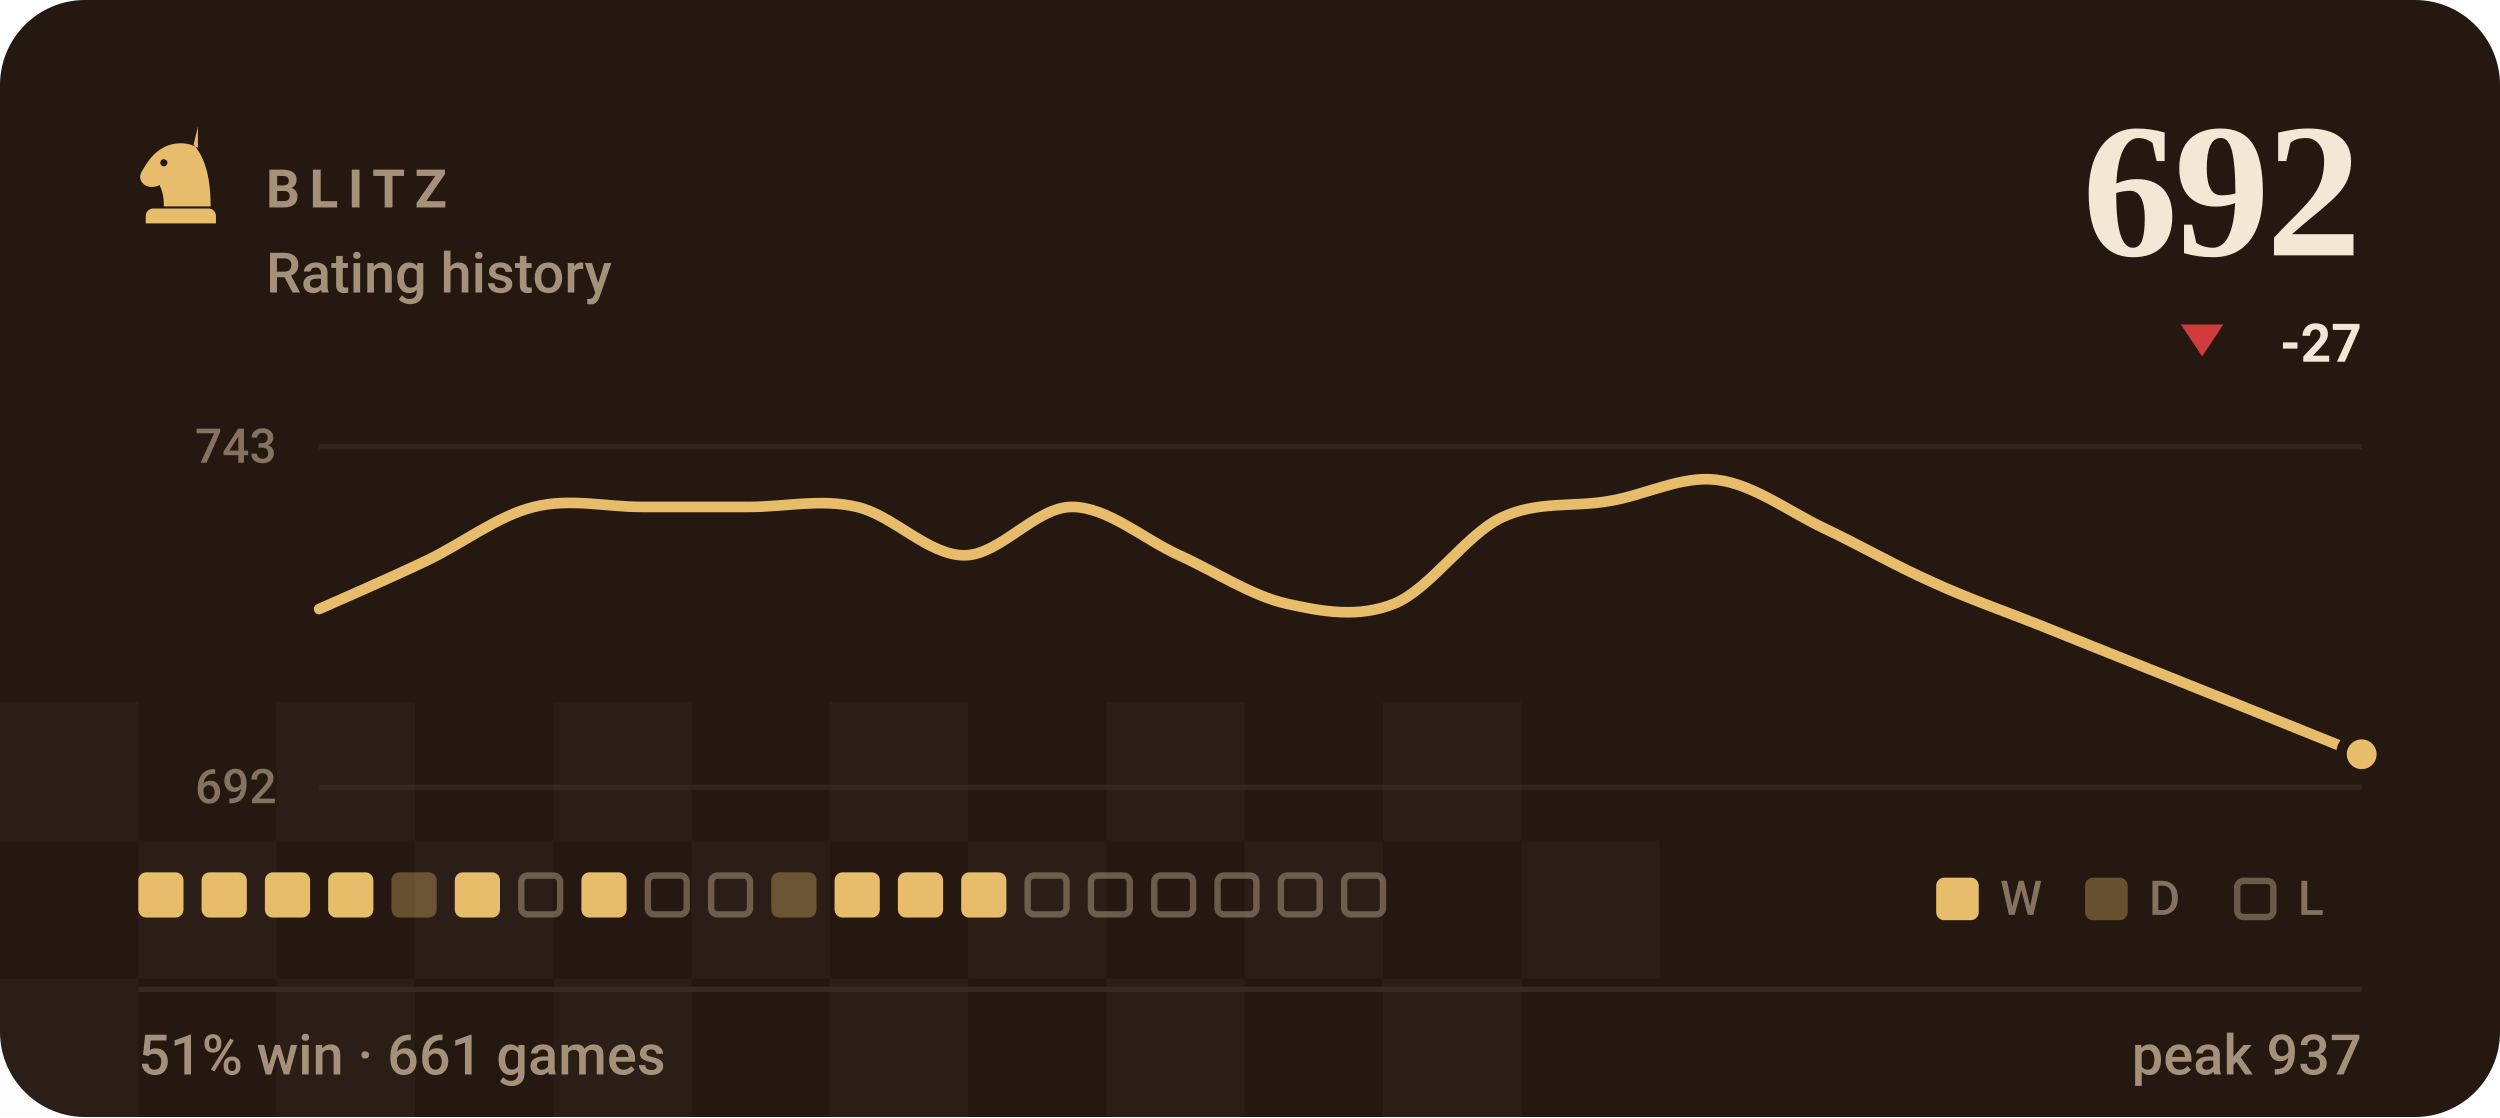
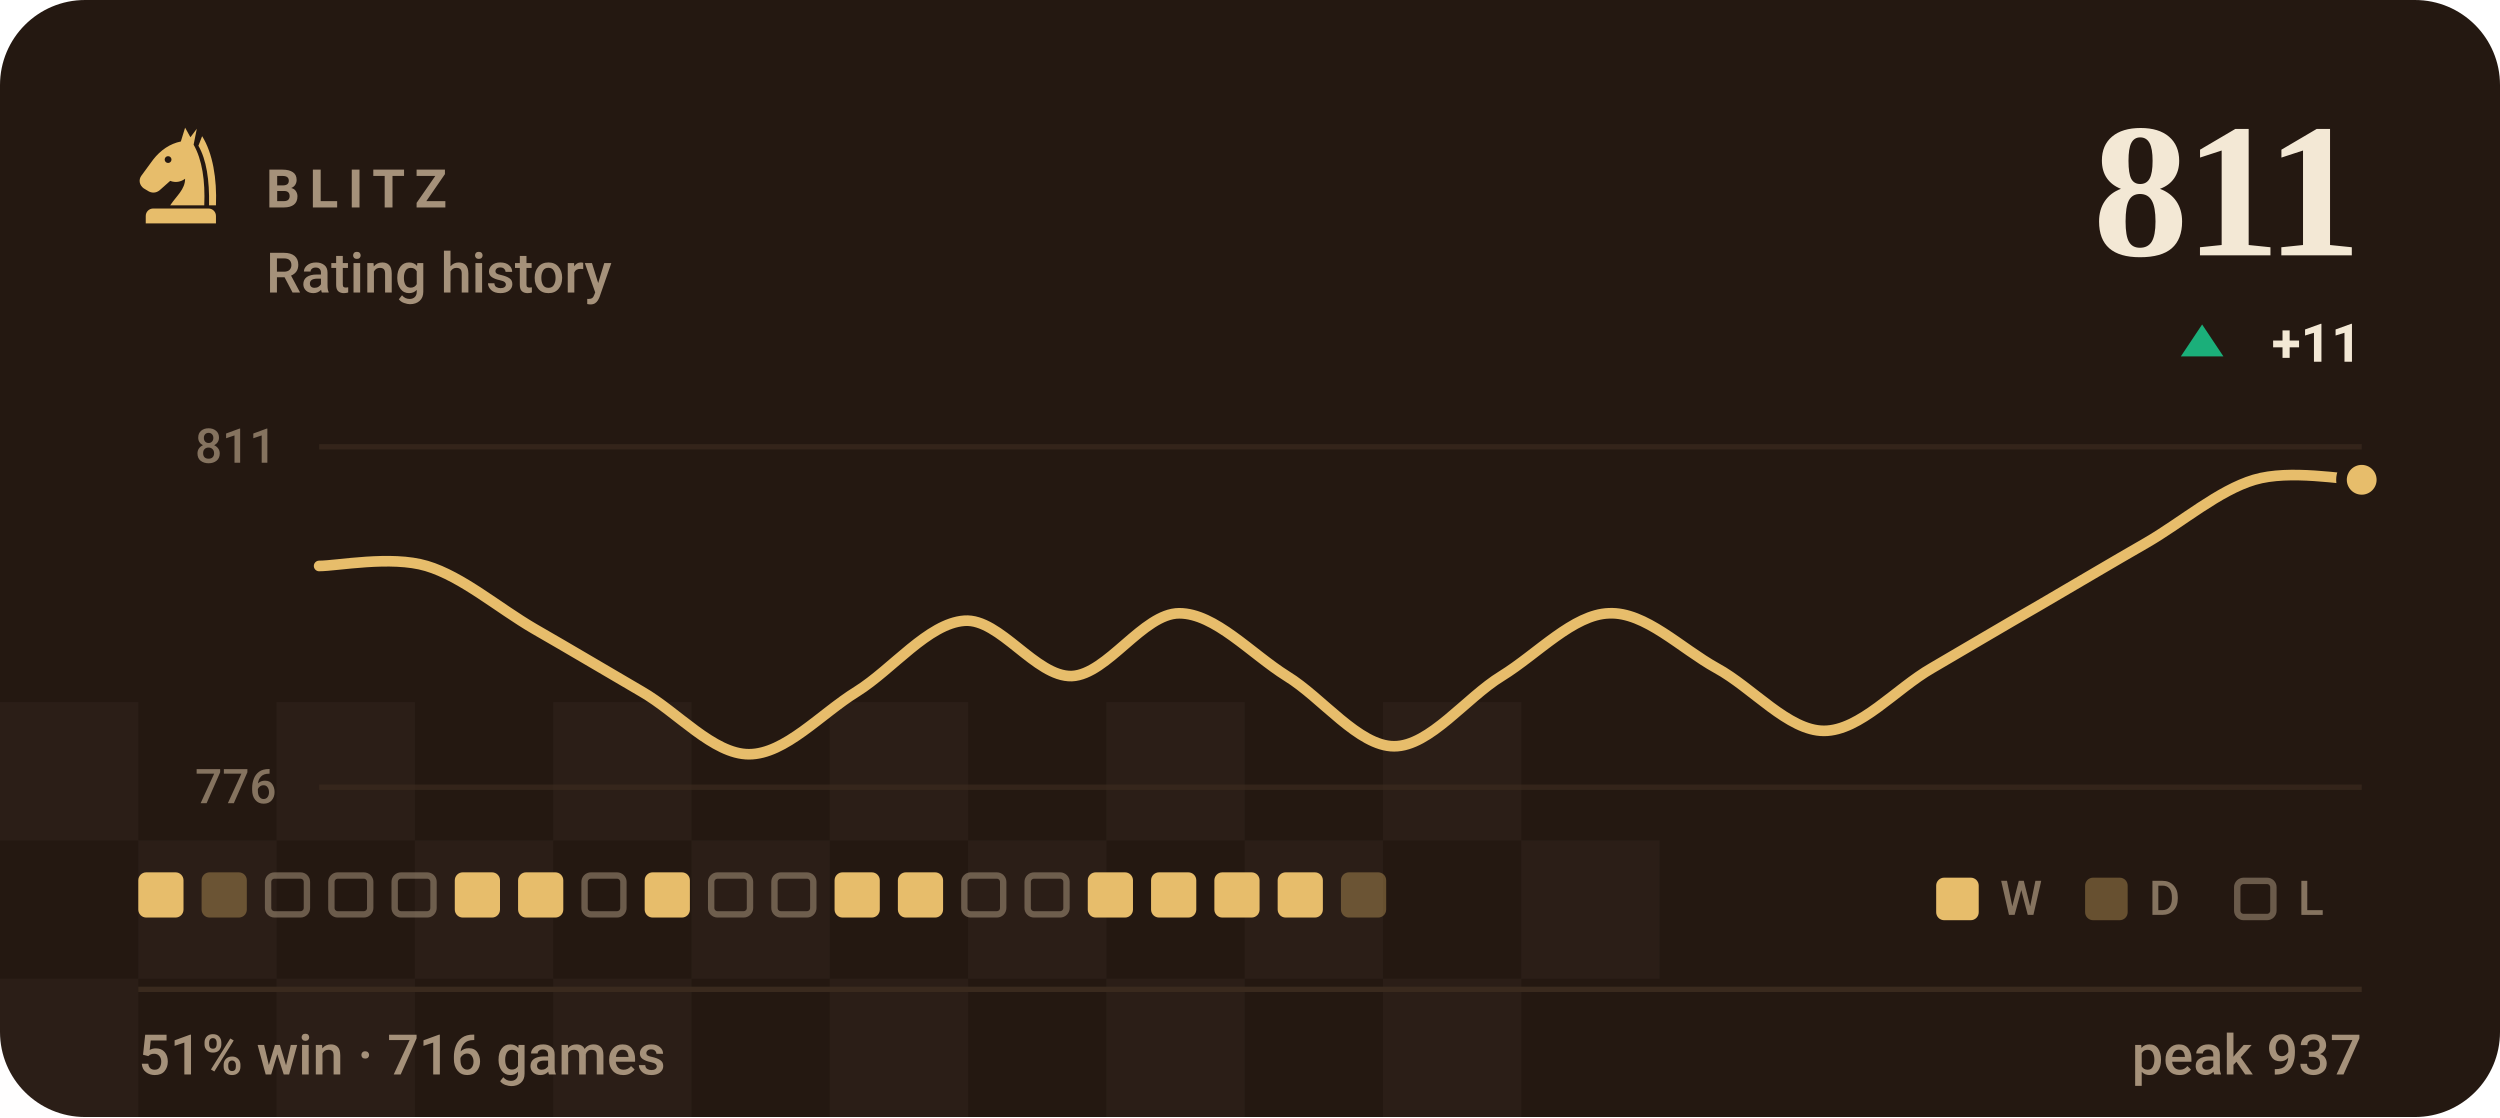
- <svg xmlns="http://www.w3.org/2000/svg" viewBox="0 0 470 210" width="470" height="210" role="img" aria-label="BLITZ rating history, currently 692, 51% win rate over 661 games">
+ <svg xmlns="http://www.w3.org/2000/svg" viewBox="0 0 470 210" width="470" height="210" role="img" aria-label="BLITZ rating history, currently 811, 51% win rate over 716 games">
  <style>svg{font-family:-apple-system,BlinkMacSystemFont,'Segoe UI',Roboto,'Helvetica Neue',Arial,sans-serif}text{fill:#f3e8d5;white-space:pre}.bg{fill:#241811}.acc{fill:#e7bd6b}.win{fill:#1baf7a}.draw{fill:#8b8f96}.loss{fill:#d03b3b}.lbl{font-size:10px;font-weight:600;letter-spacing:.18em;fill:#a5917a}.cap{font-size:10.5px;font-weight:500;fill:#a5917a}.num{font-family:Georgia,'Times New Roman',Times,serif;font-weight:700;letter-spacing:-.02em}.tick{font-size:9px;font-weight:500;fill:#a5917a;opacity:.75}.dl{font-size:10px;font-weight:600}.rule{stroke:#3a2a1e;stroke-width:1;fill:none}.grid{stroke:#3a2a1e;stroke-width:1;fill:none;opacity:.7}.ln{fill:none;stroke:#e7bd6b;stroke-width:2;stroke-linecap:round;stroke-linejoin:round}.ring{stroke:#241811;stroke-width:2}.hollow{fill:none;stroke-width:1.5}.sq{fill:#f3e8d5;opacity:.035}</style>
  <rect class="bg" width="470" height="210" rx="16" />
  <rect class="sq" x="0" y="132" width="26" height="26" />
  <rect class="sq" x="52" y="132" width="26" height="26" />
  <rect class="sq" x="104" y="132" width="26" height="26" />
  <rect class="sq" x="156" y="132" width="26" height="26" />
  <rect class="sq" x="208" y="132" width="26" height="26" />
  <rect class="sq" x="260" y="132" width="26" height="26" />
  <rect class="sq" x="26" y="158" width="26" height="26" />
  <rect class="sq" x="78" y="158" width="26" height="26" />
  <rect class="sq" x="130" y="158" width="26" height="26" />
  <rect class="sq" x="182" y="158" width="26" height="26" />
  <rect class="sq" x="234" y="158" width="26" height="26" />
  <rect class="sq" x="286" y="158" width="26" height="26" />
  <rect class="sq" x="0" y="184" width="26" height="26" />
  <rect class="sq" x="52" y="184" width="26" height="26" />
  <rect class="sq" x="104" y="184" width="26" height="26" />
  <rect class="sq" x="156" y="184" width="26" height="26" />
  <rect class="sq" x="208" y="184" width="26" height="26" />
  <rect class="sq" x="260" y="184" width="26" height="26" />
  <g class="acc" transform="translate(24.0,22.8) scale(0.2)">
-     <path fill-rule="evenodd" d="M66 5l-4 17c9 10 16 27 16 58H34c0-8-1-14-4-20-6 3-13 2-16-2-3-3-3-8 0-12 3-5 6-10 10-14 6-6 13-10 21-11 7-1 14 0 21 4zM37.4 39a3.4 3.4 0 1 0-6.8 0 3.4 3.4 0 1 0 6.8 0zM24 82h52c3.9 0 7 3.1 7 7v7H17v-7c0-3.9 3.1-7 7-7z" />
+     <path fill-rule="evenodd" d="M54 6L50 19C40 21 31 27 24 36L13 51C10 55 11 60 15 63L20 66C24 68 28 67 31 64L40 56C45 58 50 57 54 54C54 64 46 70 40 79H72C73 56 70 36 62 22L65 7L59 15zM41.2 36a3.2 3.2 0 1 0-6.4 0 3.2 3.2 0 1 0 6.4 0z" />
+     <path d="M70 14C80 30 84 54 83 79H76.5C77 55 74 36 66.5 23z" />
+     <path d="M24 82h52a7 7 0 0 1 7 7v7H17v-7a7 7 0 0 1 7-7z" />
  </g>
  <text class="lbl" x="50" y="39">BLITZ</text>
  <text class="cap" x="50" y="55">Rating history</text>
-   <text class="num" x="444" y="48" text-anchor="end" style="font-size:36px">692</text>
-   <path fill="#d03b3b" d="M414 67L418 61H410Z" />
-   <text class="dl" x="444" y="68" text-anchor="end" fill="#d03b3b">-27</text>
+   <text class="num" x="444" y="48" text-anchor="end" style="font-size:36px">811</text>
+   <path fill="#1baf7a" d="M414 61L418 67H410Z" />
+   <text class="dl" x="444" y="68" text-anchor="end" fill="#1baf7a">+11</text>
  <line class="grid" x1="60" y1="84" x2="444" y2="84" />
  <line class="grid" x1="60" y1="148" x2="444" y2="148" />
-   <text class="tick" x="52" y="87" text-anchor="end">743</text>
-   <text class="tick" x="52" y="151" text-anchor="end">692</text>
-   <path class="ln" d="M60.0 114.5C63.4 113.0 73.5 108.6 80.2 105.4C86.9 102.2 93.7 96.9 100.4 95.3C107.2 93.6 113.9 95.3 120.6 95.3C127.4 95.3 134.1 95.3 140.8 95.3C147.6 95.3 154.3 93.7 161.1 95.3C167.8 96.8 174.5 104.4 181.3 104.4C188.0 104.4 194.7 95.3 201.5 95.3C208.2 95.3 214.9 101.3 221.7 104.4C228.4 107.4 235.2 112.0 241.9 113.5C248.6 115.0 255.4 116.2 262.1 113.5C268.8 110.8 275.6 100.5 282.3 97.3C289.1 94.1 295.8 95.4 302.5 94.2C309.3 93.1 316.0 89.4 322.7 90.2C329.5 91.0 336.2 96.1 342.9 99.3C349.7 102.5 356.4 106.4 363.2 109.4C369.9 112.5 376.6 114.8 383.4 117.5C390.1 120.2 396.8 122.9 403.6 125.6C410.3 128.3 417.1 131.0 423.8 133.7C430.5 136.4 440.6 140.5 444.0 141.8" />
-   <circle class="acc ring" cx="444.0" cy="141.8" r="3.8" />
+   <text class="tick" x="52" y="87" text-anchor="end">811</text>
+   <text class="tick" x="52" y="151" text-anchor="end">776</text>
+   <path class="ln" d="M60.0 106.4C63.4 106.4 73.5 104.4 80.2 106.4C86.9 108.4 93.7 114.3 100.4 118.2C107.2 122.1 113.9 126.1 120.6 130.0C127.4 133.9 134.1 141.8 140.8 141.8C147.6 141.8 154.3 134.2 161.1 130.0C167.8 125.8 174.5 117.2 181.3 116.7C188.0 116.2 194.7 127.3 201.5 127.1C208.2 126.8 214.9 115.3 221.7 115.3C228.4 115.3 235.2 122.9 241.9 127.1C248.6 131.2 255.4 140.3 262.1 140.3C268.8 140.3 275.6 131.2 282.3 127.1C289.1 122.9 295.8 115.5 302.5 115.3C309.3 115.0 316.0 121.9 322.7 125.6C329.5 129.3 336.2 137.4 342.9 137.4C349.7 137.4 356.4 129.5 363.2 125.6C369.9 121.7 376.6 117.7 383.4 113.8C390.1 109.9 396.8 105.9 403.6 102.0C410.3 98.1 417.1 92.2 423.8 90.2C430.5 88.2 440.6 90.2 444.0 90.2" />
+   <circle class="acc ring" cx="444.0" cy="90.2" r="3.8" />
  <rect x="26.0" y="164" width="8.5" height="8.5" rx="1.5" fill="#e7bd6b" />
-   <rect x="37.9" y="164" width="8.5" height="8.5" rx="1.5" fill="#e7bd6b" />
-   <rect x="49.8" y="164" width="8.5" height="8.5" rx="1.5" fill="#e7bd6b" />
-   <rect x="61.7" y="164" width="8.5" height="8.5" rx="1.5" fill="#e7bd6b" />
-   <rect x="73.6" y="164" width="8.5" height="8.5" rx="1.5" fill="#e7bd6b" opacity=".34" />
+   <rect x="37.9" y="164" width="8.5" height="8.5" rx="1.5" fill="#e7bd6b" opacity=".34" />
+   <rect x="50.4" y="164.6" width="7.3" height="7.3" rx="1.2" fill="none" stroke="#a5917a" stroke-width="1.2" opacity=".55" />
+   <rect x="62.3" y="164.6" width="7.3" height="7.3" rx="1.2" fill="none" stroke="#a5917a" stroke-width="1.2" opacity=".55" />
+   <rect x="74.2" y="164.6" width="7.3" height="7.3" rx="1.2" fill="none" stroke="#a5917a" stroke-width="1.2" opacity=".55" />
  <rect x="85.5" y="164" width="8.5" height="8.5" rx="1.5" fill="#e7bd6b" />
-   <rect x="98.0" y="164.6" width="7.3" height="7.3" rx="1.2" fill="none" stroke="#a5917a" stroke-width="1.2" opacity=".55" />
-   <rect x="109.3" y="164" width="8.5" height="8.5" rx="1.5" fill="#e7bd6b" />
-   <rect x="121.8" y="164.6" width="7.3" height="7.3" rx="1.2" fill="none" stroke="#a5917a" stroke-width="1.2" opacity=".55" />
+   <rect x="97.4" y="164" width="8.5" height="8.5" rx="1.5" fill="#e7bd6b" />
+   <rect x="109.9" y="164.6" width="7.3" height="7.3" rx="1.2" fill="none" stroke="#a5917a" stroke-width="1.2" opacity=".55" />
+   <rect x="121.2" y="164" width="8.5" height="8.5" rx="1.5" fill="#e7bd6b" />
  <rect x="133.7" y="164.6" width="7.3" height="7.3" rx="1.2" fill="none" stroke="#a5917a" stroke-width="1.2" opacity=".55" />
-   <rect x="145.0" y="164" width="8.5" height="8.5" rx="1.5" fill="#e7bd6b" opacity=".34" />
+   <rect x="145.6" y="164.6" width="7.3" height="7.3" rx="1.2" fill="none" stroke="#a5917a" stroke-width="1.2" opacity=".55" />
  <rect x="156.9" y="164" width="8.5" height="8.5" rx="1.5" fill="#e7bd6b" />
  <rect x="168.8" y="164" width="8.5" height="8.5" rx="1.5" fill="#e7bd6b" />
-   <rect x="180.7" y="164" width="8.5" height="8.5" rx="1.5" fill="#e7bd6b" />
+   <rect x="181.3" y="164.6" width="7.3" height="7.3" rx="1.2" fill="none" stroke="#a5917a" stroke-width="1.2" opacity=".55" />
  <rect x="193.2" y="164.6" width="7.3" height="7.3" rx="1.2" fill="none" stroke="#a5917a" stroke-width="1.2" opacity=".55" />
-   <rect x="205.1" y="164.6" width="7.3" height="7.3" rx="1.2" fill="none" stroke="#a5917a" stroke-width="1.2" opacity=".55" />
-   <rect x="217.0" y="164.6" width="7.3" height="7.3" rx="1.2" fill="none" stroke="#a5917a" stroke-width="1.2" opacity=".55" />
-   <rect x="228.9" y="164.6" width="7.3" height="7.3" rx="1.2" fill="none" stroke="#a5917a" stroke-width="1.2" opacity=".55" />
-   <rect x="240.8" y="164.6" width="7.3" height="7.3" rx="1.2" fill="none" stroke="#a5917a" stroke-width="1.2" opacity=".55" />
-   <rect x="252.7" y="164.6" width="7.3" height="7.3" rx="1.2" fill="none" stroke="#a5917a" stroke-width="1.2" opacity=".55" />
+   <rect x="204.5" y="164" width="8.5" height="8.5" rx="1.5" fill="#e7bd6b" />
+   <rect x="216.4" y="164" width="8.5" height="8.5" rx="1.5" fill="#e7bd6b" />
+   <rect x="228.3" y="164" width="8.5" height="8.5" rx="1.5" fill="#e7bd6b" />
+   <rect x="240.2" y="164" width="8.5" height="8.5" rx="1.5" fill="#e7bd6b" />
+   <rect x="252.1" y="164" width="8.5" height="8.5" rx="1.5" fill="#e7bd6b" opacity=".34" />
  <rect x="364" y="165" width="8" height="8" rx="1.5" fill="#e7bd6b" />
  <text class="tick" x="376" y="172">W</text>
  <rect x="392" y="165" width="8" height="8" rx="1.5" fill="#e7bd6b" opacity=".34" />
  <text class="tick" x="404" y="172">D</text>
  <rect x="420.6" y="165.6" width="6.8" height="6.8" rx="1.2" fill="none" stroke="#a5917a" stroke-width="1.2" opacity=".55" />
  <text class="tick" x="432" y="172">L</text>
  <line class="rule" x1="26" y1="186" x2="444" y2="186" />
-   <text class="cap" x="26" y="202">51% win · 661 games</text>
+   <text class="cap" x="26" y="202">51% win · 716 games</text>
  <text class="cap" x="444" y="202" text-anchor="end">peak 937</text>
</svg>
